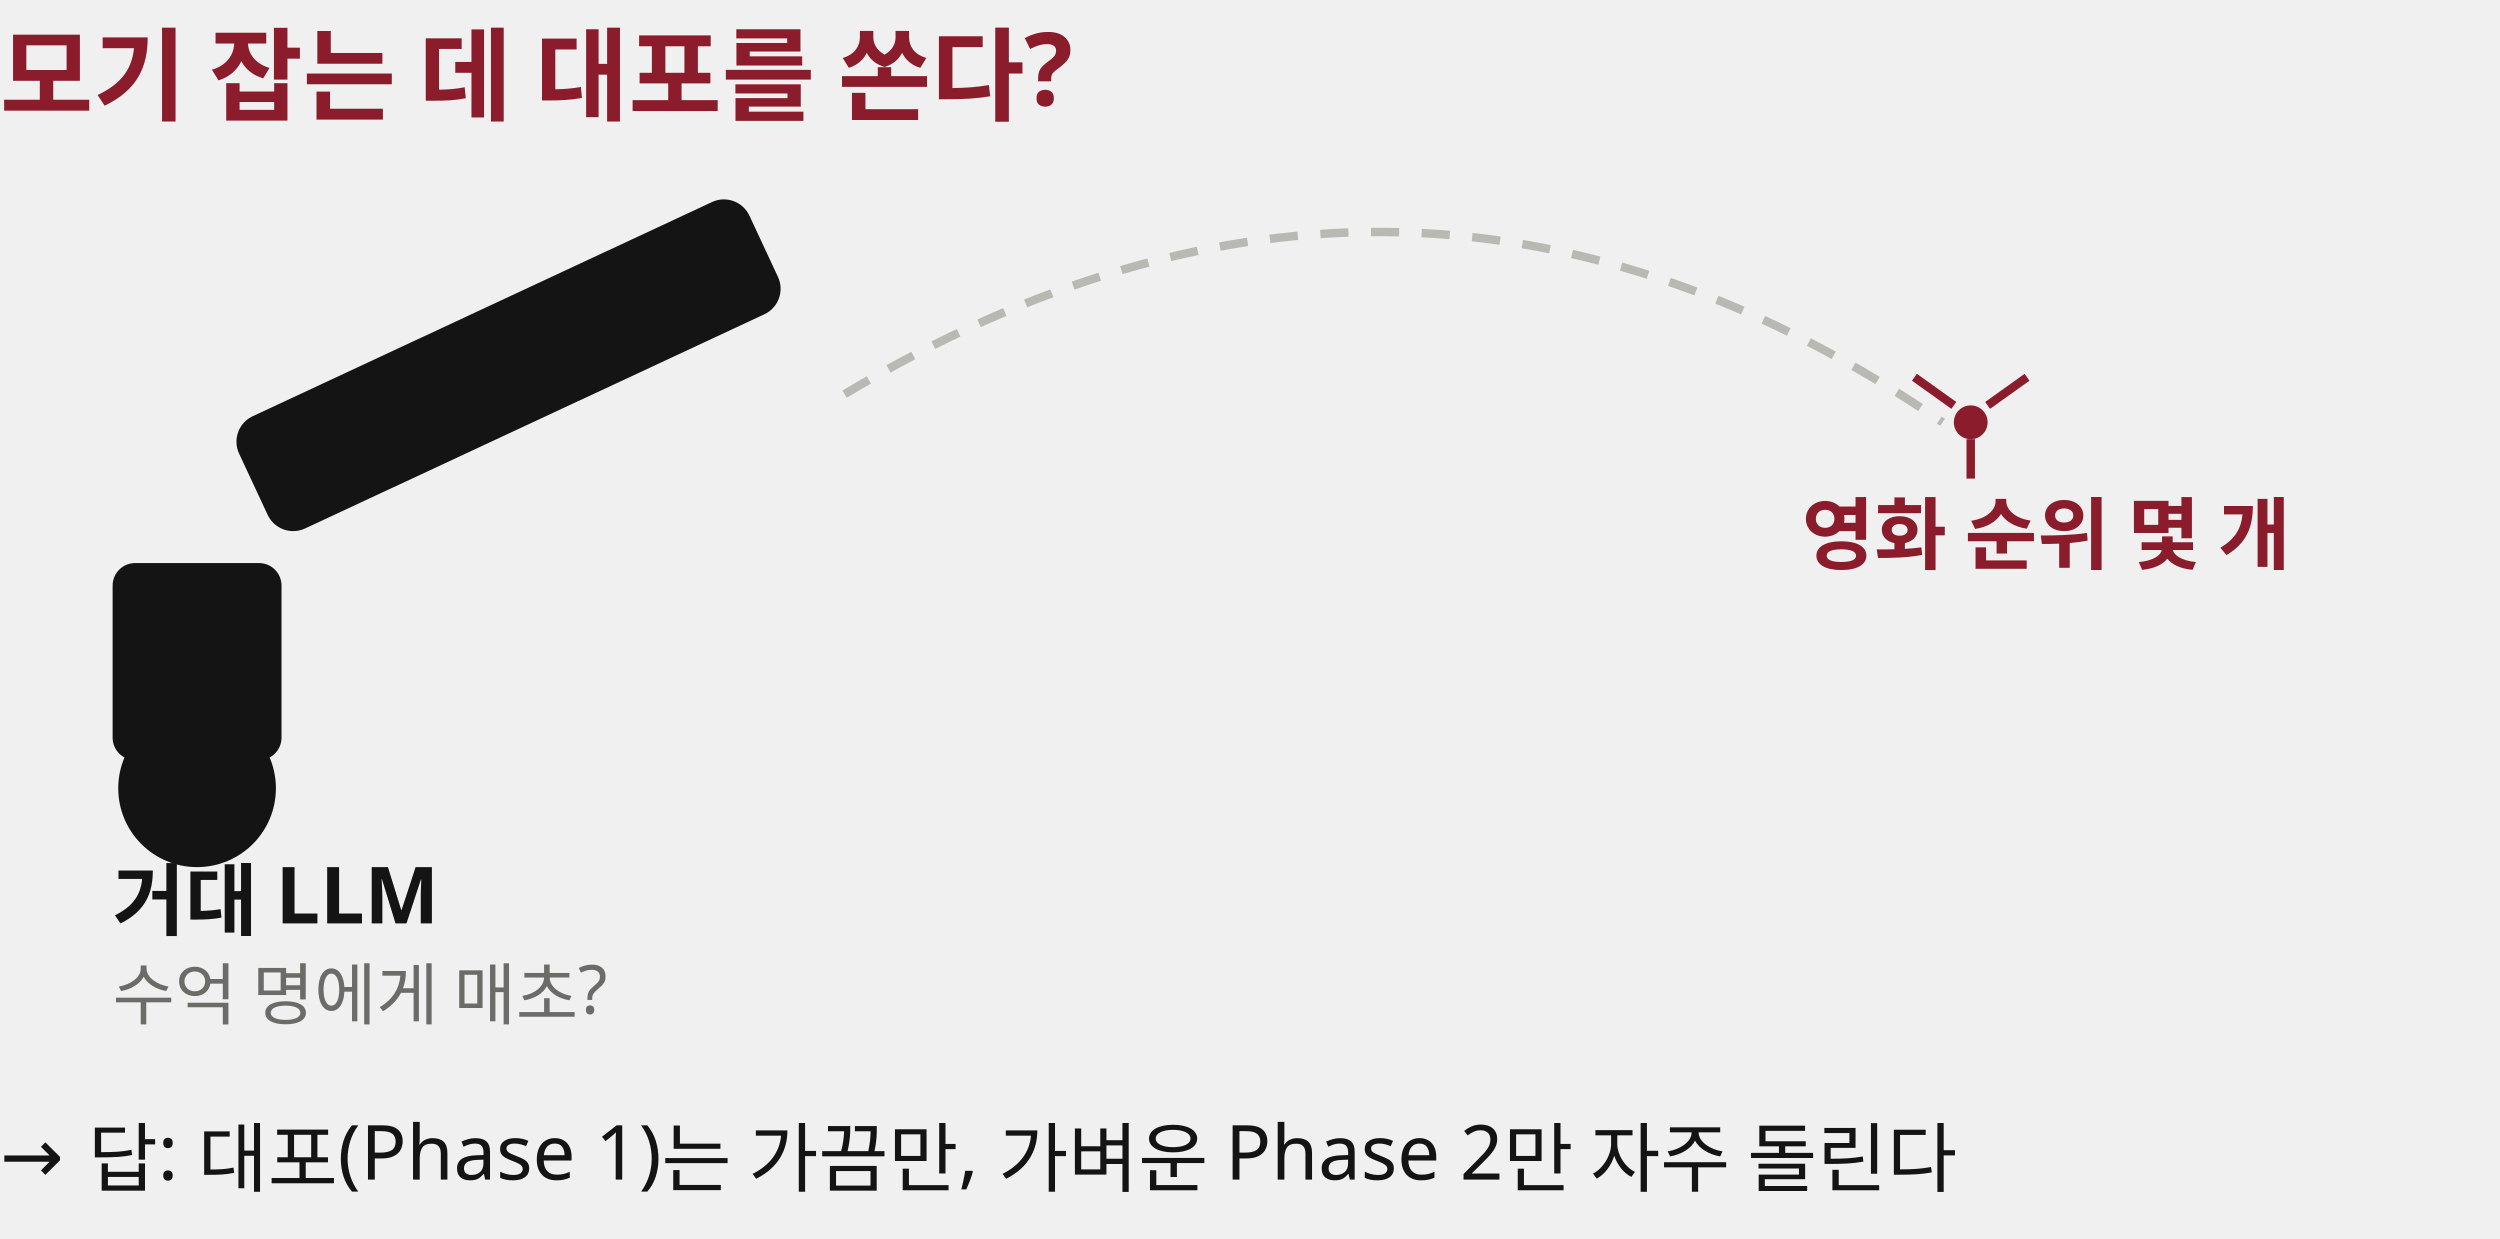
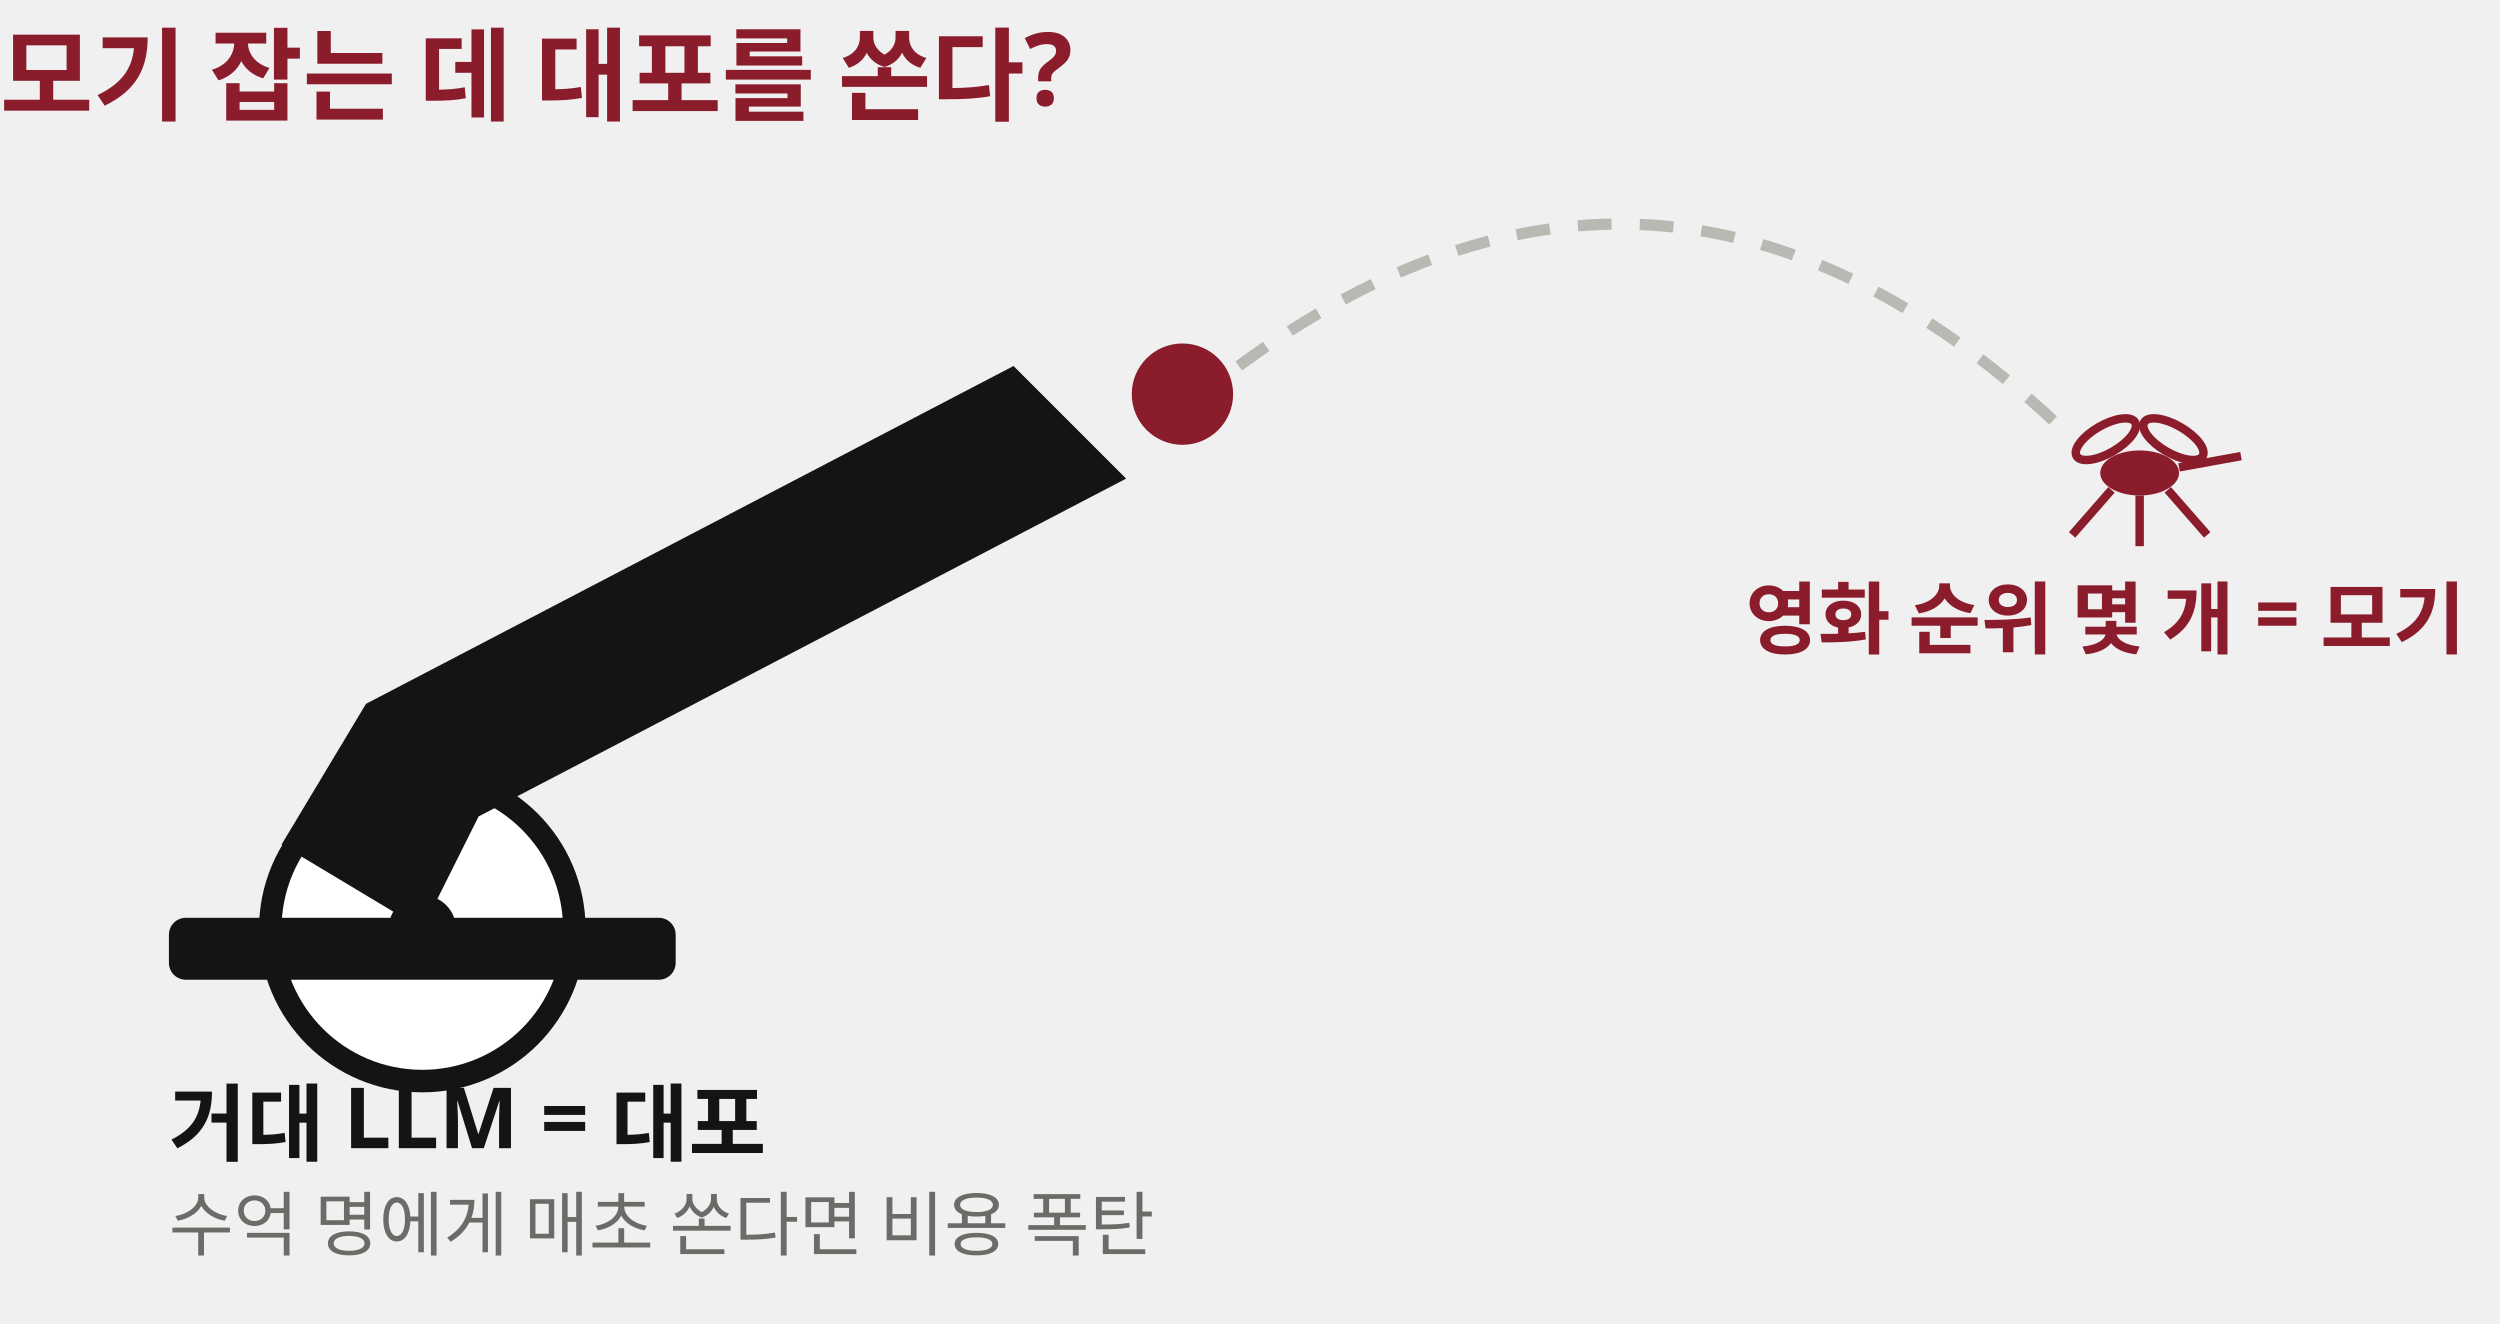
- <svg xmlns="http://www.w3.org/2000/svg" viewBox="0 0 888 440" width="888" height="440">
+ <svg xmlns="http://www.w3.org/2000/svg" viewBox="0 0 888 470" width="888" height="470">
  <defs>
    <marker id="a" viewBox="0 0 10 10" refX="9" refY="5" markerWidth="5" markerHeight="5" orient="auto">
      <path d="M0 0L10 5L0 10z" fill="#8A1C2B" />
    </marker>
  </defs>
  <text x="0" y="40" font-size="36" fill="#8A1C2B" text-anchor="start" font-weight="bold" font-family="NanumGothic, Nanum Gothic, sans-serif">모기 잡는 데 대포를 쏜다?</text>
-   <rect x="40" y="200" width="60" height="70" rx="8" fill="#141414" />
-   <circle cx="70" cy="280" r="28" fill="#141414" />
-   <rect x="90" y="150" width="200" height="44" rx="10" fill="#141414" transform="rotate(-25 90 172)" />
-   <text x="40" y="330" font-size="28" fill="#141414" text-anchor="start" font-weight="bold" font-family="NanumGothic, Nanum Gothic, sans-serif">거대 LLM</text>
-   <text x="40" y="362" font-size="24" fill="#6B6B68" text-anchor="start" font-weight="normal" font-family="NanumGothic, Nanum Gothic, sans-serif">수억 명에게 매초?</text>
-   <circle cx="700" cy="150" r="6" fill="#8A1C2B" />
-   <path d="M694 144 l-14 -10 M706 144 l14 -10 M700 156 l0 14" stroke="#8A1C2B" stroke-width="3" fill="none" />
-   <text x="640" y="200" font-size="28" fill="#8A1C2B" text-anchor="start" font-weight="bold" font-family="NanumGothic, Nanum Gothic, sans-serif">영화 순위 몇 개</text>
-   <path d="M300 140 q200 -120 390 10" fill="none" stroke="#B9B9B4" stroke-width="3" stroke-dasharray="10 8" />
-   <text x="0" y="420" font-size="27" fill="#141414" text-anchor="start" font-weight="normal" font-family="NanumGothic, Nanum Gothic, sans-serif">→ 답: 대포(Phase 1)는 가끔만, 가벼운 Phase 2만 자주 돌린다</text>
+   <circle cx="150" cy="330" r="54" fill="#FFFFFF" stroke="#141414" stroke-width="8" />
+   <circle cx="150" cy="330" r="12" fill="#141414" />
+   <polygon points="100,300 130,250 360,130 400,170 170,290 150,330" fill="#141414" />
+   <rect x="60" y="326" width="180" height="22" rx="6" fill="#141414" />
+   <circle cx="420" cy="140" r="18" fill="#8A1C2B" />
+   <path d="M440 130 q150 -110 290 20" fill="none" stroke="#B9B9B4" stroke-width="4" stroke-dasharray="12 10" />
+   <ellipse cx="760" cy="168" rx="14" ry="8" fill="#8A1C2B" />
+   <ellipse cx="748" cy="156" rx="12" ry="5" fill="none" stroke="#8A1C2B" stroke-width="3" transform="rotate(-30 748 156)" />
+   <ellipse cx="772" cy="156" rx="12" ry="5" fill="none" stroke="#8A1C2B" stroke-width="3" transform="rotate(30 772 156)" />
+   <path d="M750 174 l-14 16 M760 176 l0 18 M770 174 l14 16 M774 166 l22 -4" stroke="#8A1C2B" stroke-width="3" fill="none" />
+   <text x="60" y="410" font-size="30" fill="#141414" text-anchor="start" font-weight="bold" font-family="NanumGothic, Nanum Gothic, sans-serif">거대 LLM = 대포</text>
+   <text x="60" y="444" font-size="25" fill="#6B6B68" text-anchor="start" font-weight="normal" font-family="NanumGothic, Nanum Gothic, sans-serif">수억 명에게 매초 쏜다면 비용 폭탄</text>
+   <text x="620" y="230" font-size="28" fill="#8A1C2B" text-anchor="start" font-weight="bold" font-family="NanumGothic, Nanum Gothic, sans-serif">영화 순위 몇 개 = 모기</text>
</svg>
